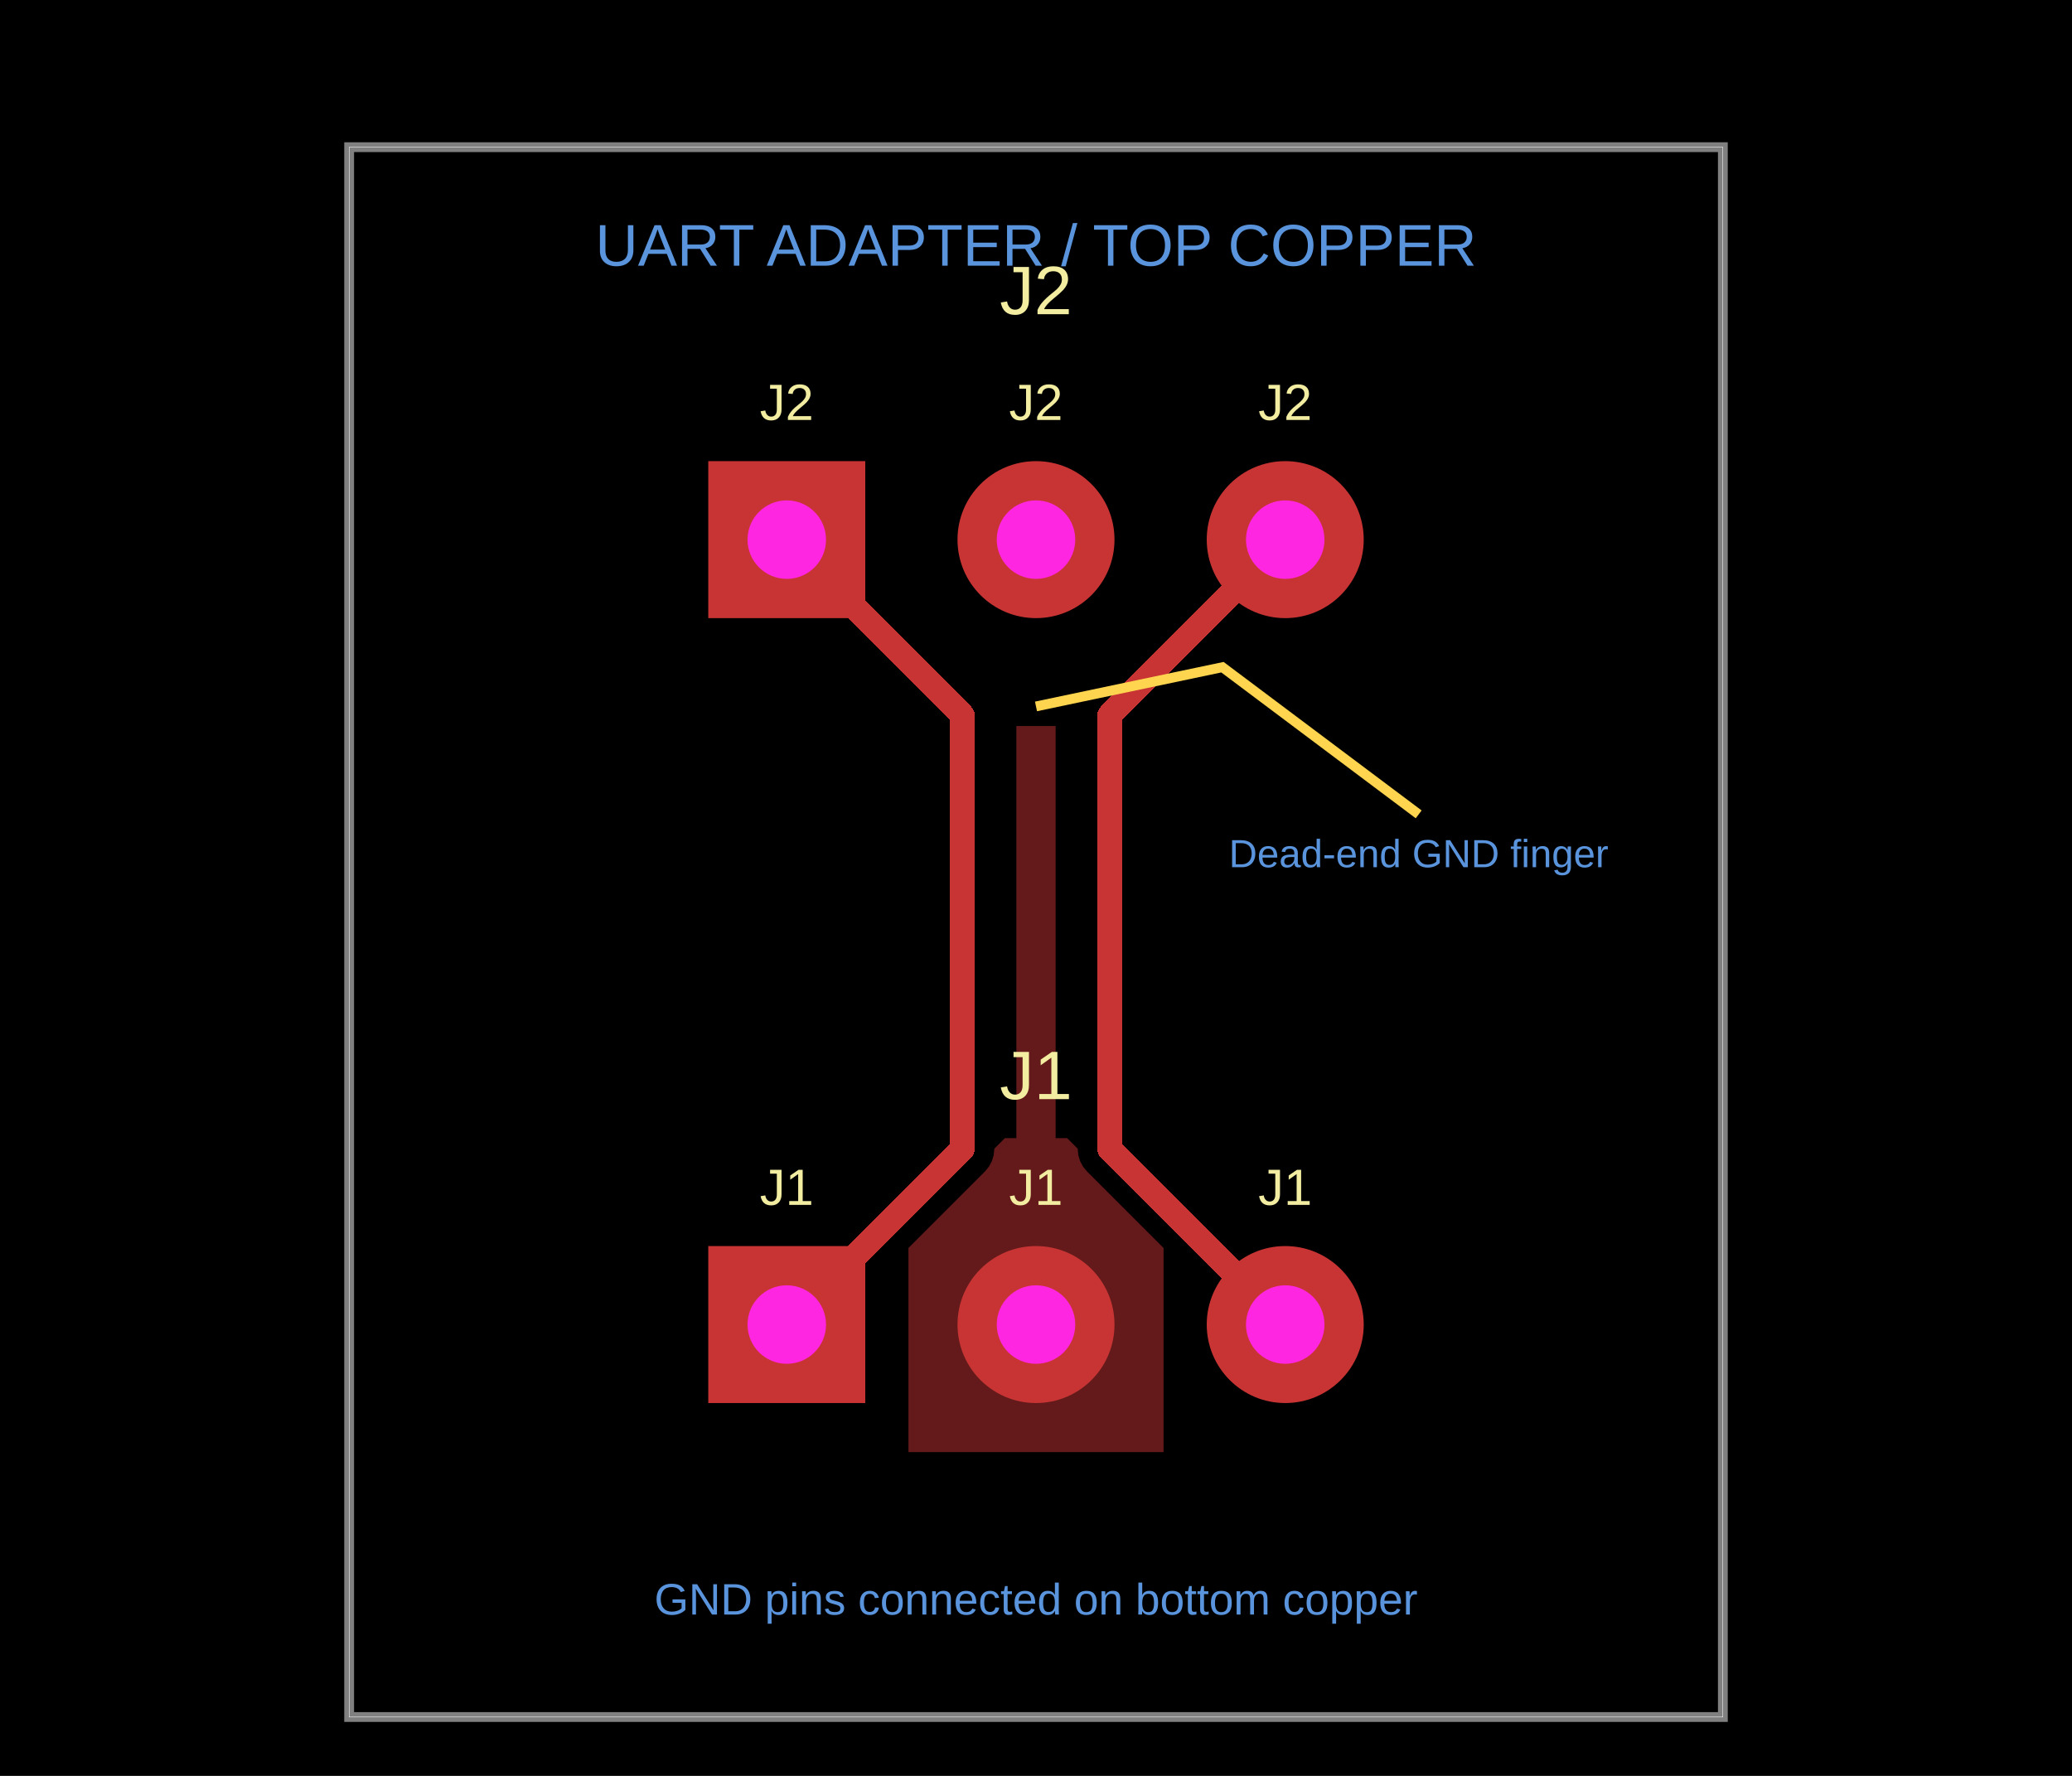
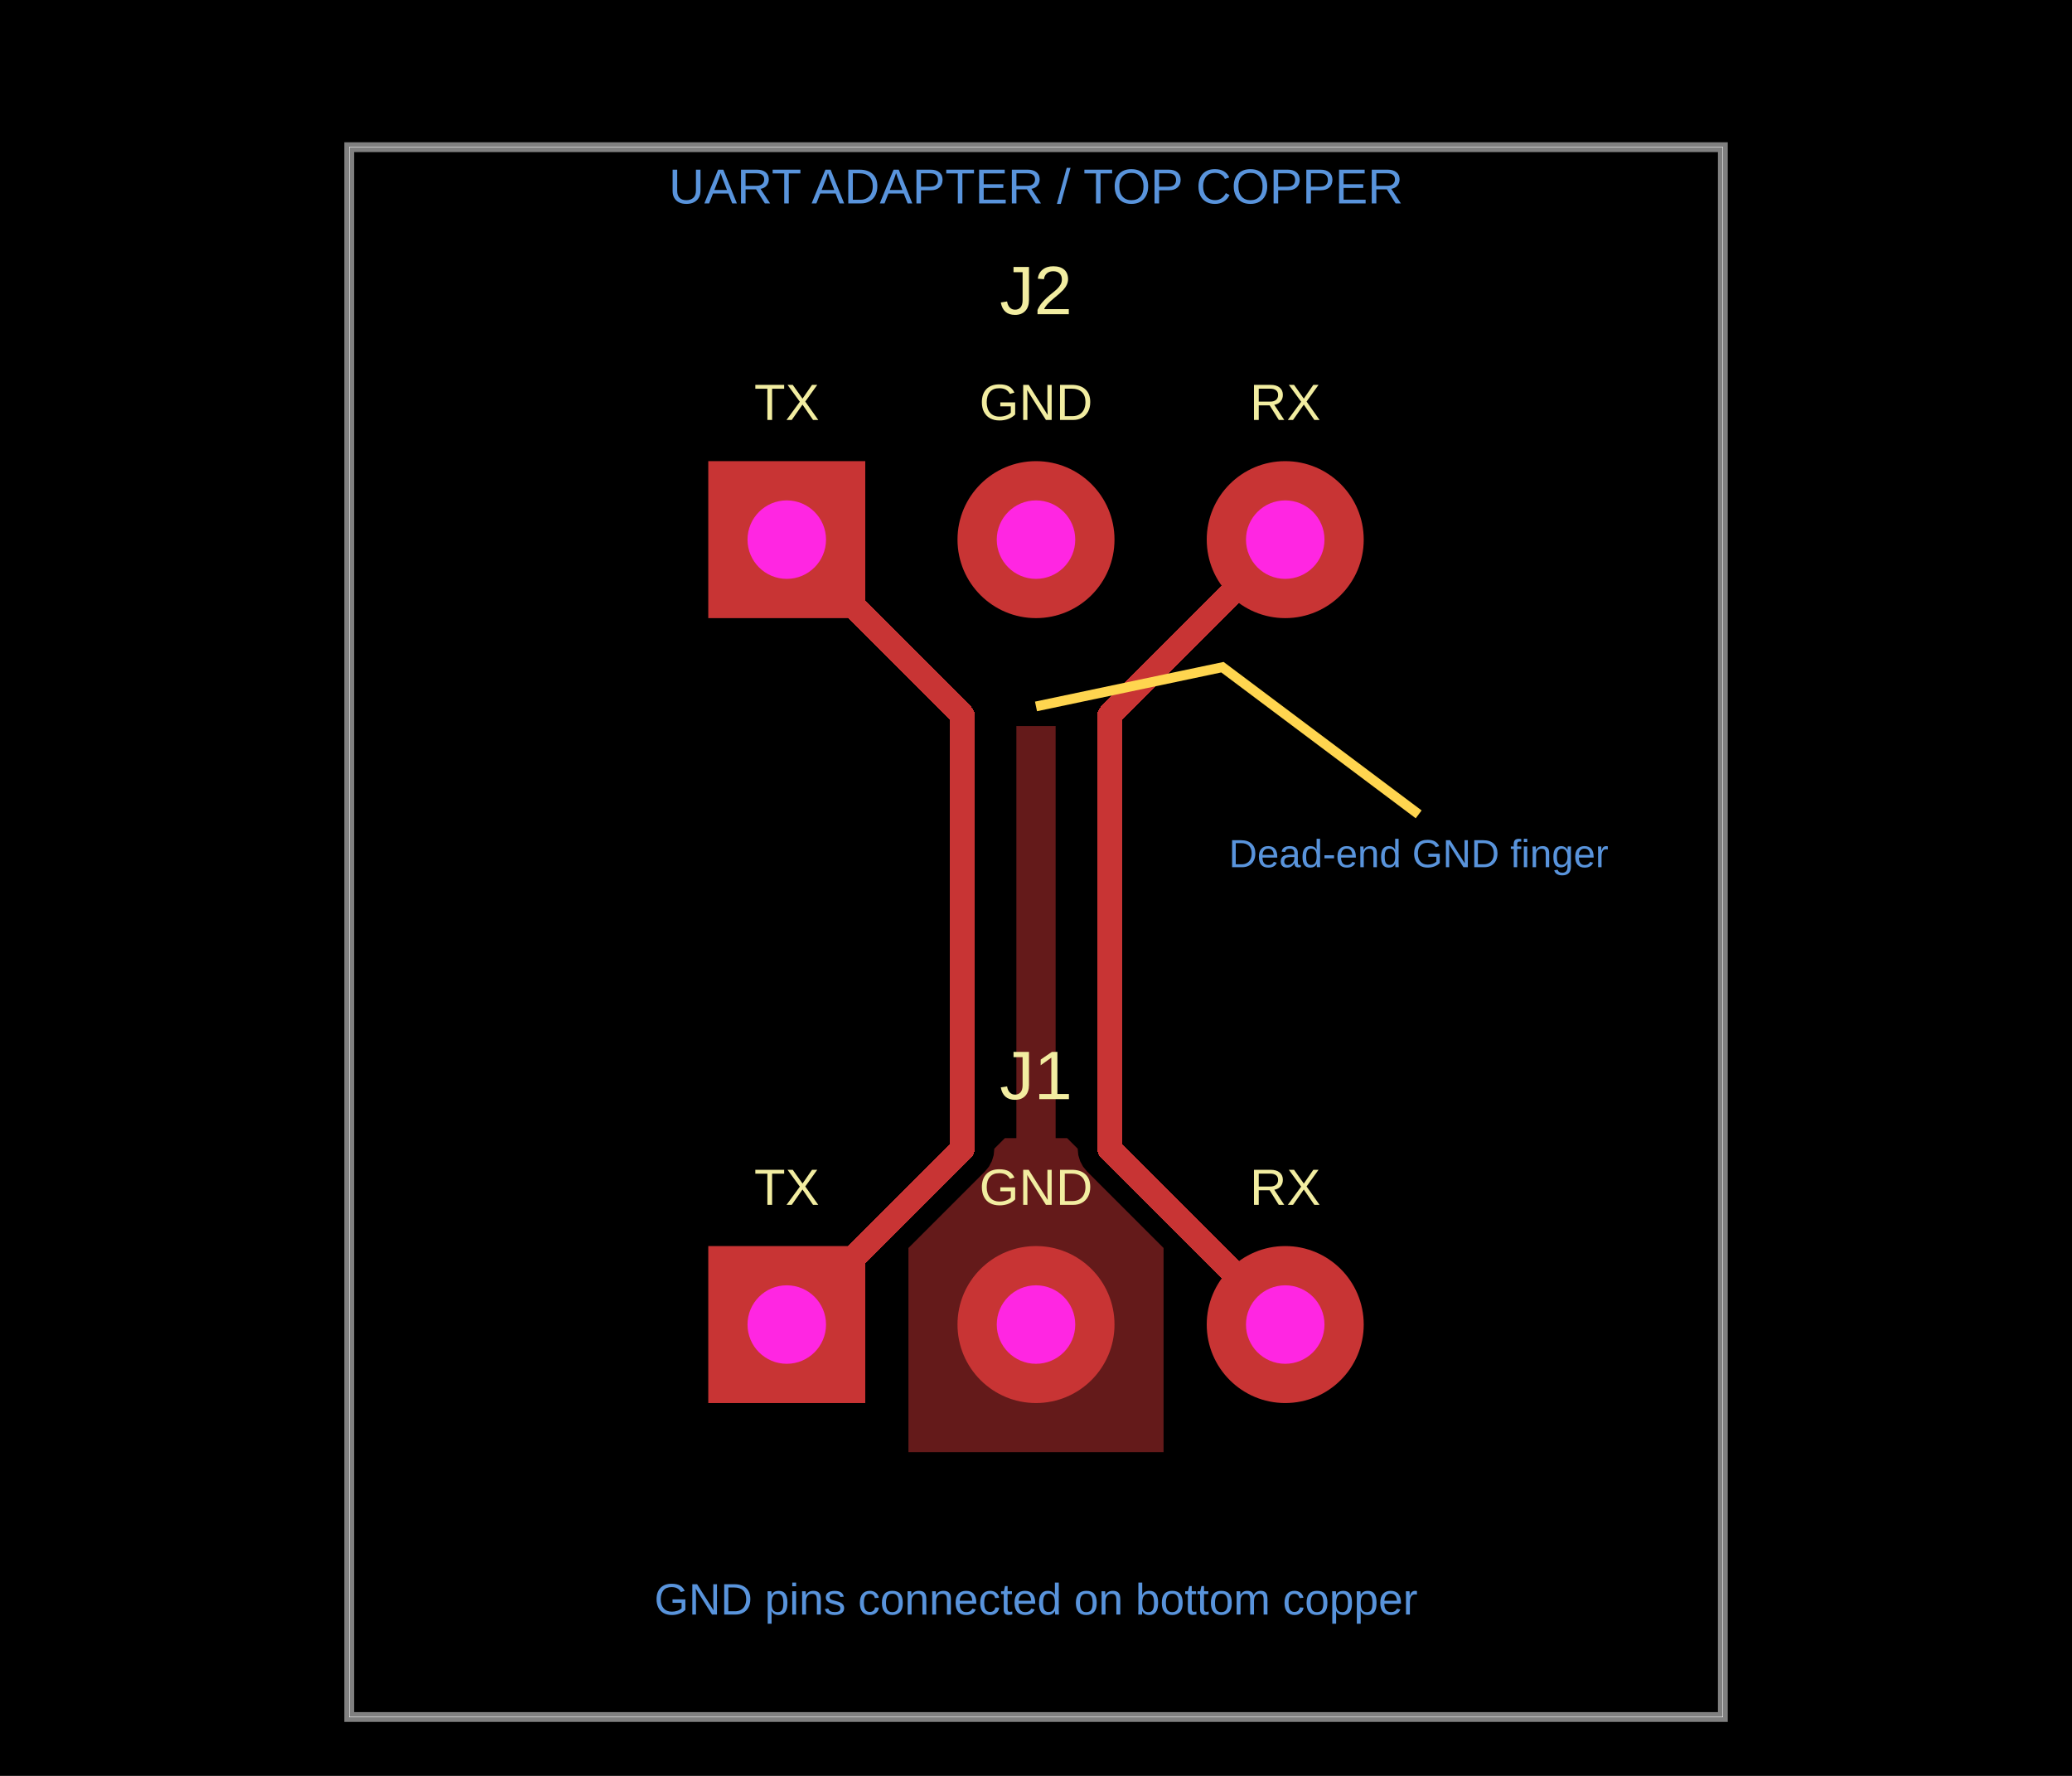
<svg xmlns="http://www.w3.org/2000/svg" width="1400" height="1200" data-software-used-string="@tscircuit/core@0.0.2142">
  <style />
  <defs class="copper-pour-trace-mask-defs">
    <mask id="copper-pour-trace-mask-top" maskUnits="userSpaceOnUse" x="0" y="0" width="1400" height="1200">
      <rect x="0" y="0" width="1400" height="1200" fill="#fff" />
      <path d="M 613.812 981.215 L 613.812 843.29 L 665.512 791.59 L 668.192 788.324 L 670.183 784.599 L 671.409 780.557 L 671.823 776.354 L 671.823 776.211 L 678.973 769.061 L 686.74 769.061 L 686.74 755.801 L 686.74 490.608 L 713.26 490.608 L 713.26 742.541 L 713.26 769.061 L 721.027 769.061 L 728.177 776.211 L 728.177 776.354 L 728.591 780.557 L 729.817 784.599 L 731.808 788.324 L 734.488 791.59 L 786.188 843.29 L 786.188 981.215 L 613.812 981.215 Z" fill-rule="evenodd" fill="#000" />
    </mask>
  </defs>
  <rect class="boundary" x="0" y="0" fill="#000" width="1400" height="1200" data-type="pcb_background" data-pcb-layer="global" />
  <rect class="pcb-boundary" fill="none" stroke="#fff" stroke-width="0.3" x="235.912" y="99.448" width="928.177" height="1060.773" data-type="pcb_boundary" data-pcb-layer="global" />
  <path class="pcb-board" d="M 235.912 1160.221 L 1164.088 1160.221 L 1164.088 99.448 L 235.912 99.448 Z" fill="none" stroke="rgba(255, 255, 255, 0.5)" stroke-width="6.63" data-type="pcb_board" data-pcb-layer="board" />
  <g class="pcb-trace-mask-group" mask="url(#copper-pour-trace-mask-top)">
    <path class="pcb-trace" stroke="rgb(200, 52, 52)" fill="none" stroke-width="16.575" stroke-linecap="round" stroke-linejoin="round" shape-rendering="crispEdges" data-type="pcb_trace" data-pcb-layer="top" d="M 531.602 895.028 L 650.276 776.354 M 650.276 776.354 L 650.276 483.315 M 650.276 483.315 L 531.602 364.641 M 868.398 895.028 L 749.724 776.354 M 749.724 776.354 L 749.724 483.315 M 749.724 483.315 L 868.398 364.641" />
  </g>
  <path class="pcb-copper-pour pcb-copper-pour-brep" d="M 613.812 981.215 L 613.812 843.29 L 665.512 791.59 L 668.192 788.324 L 670.183 784.599 L 671.409 780.557 L 671.823 776.354 L 671.823 776.211 L 678.973 769.061 L 686.74 769.061 L 686.74 755.801 L 686.74 490.608 L 713.26 490.608 L 713.26 742.541 L 713.26 769.061 L 721.027 769.061 L 728.177 776.211 L 728.177 776.354 L 728.591 780.557 L 729.817 784.599 L 731.808 788.324 L 734.488 791.59 L 786.188 843.29 L 786.188 981.215 L 613.812 981.215 Z" fill-rule="evenodd" fill="rgb(200, 52, 52)" fill-opacity="0.5" data-type="pcb_copper_pour" data-pcb-layer="top" />
-   <text x="0" y="0" dx="0" dy="0" fill="#f2eda1" font-family="Arial, sans-serif" font-size="34.475" text-anchor="middle" dominant-baseline="central" transform="matrix(1,0,0,1,531.6022,802.2099)" class="pcb-silkscreen-text pcb-silkscreen-top" data-pcb-silkscreen-text-id="pcb_silkscreen_text_0" stroke="none" data-type="pcb_silkscreen_text" data-pcb-layer="top">J1</text>
-   <text x="0" y="0" dx="0" dy="0" fill="#f2eda1" font-family="Arial, sans-serif" font-size="34.475" text-anchor="middle" dominant-baseline="central" transform="matrix(1,0,0,1,700,802.2099)" class="pcb-silkscreen-text pcb-silkscreen-top" data-pcb-silkscreen-text-id="pcb_silkscreen_text_1" stroke="none" data-type="pcb_silkscreen_text" data-pcb-layer="top">J1</text>
-   <text x="0" y="0" dx="0" dy="0" fill="#f2eda1" font-family="Arial, sans-serif" font-size="34.475" text-anchor="middle" dominant-baseline="central" transform="matrix(1,0,0,1,868.3978,802.2099)" class="pcb-silkscreen-text pcb-silkscreen-top" data-pcb-silkscreen-text-id="pcb_silkscreen_text_2" stroke="none" data-type="pcb_silkscreen_text" data-pcb-layer="top">J1</text>
+   <text x="0" y="0" dx="0" dy="0" fill="#f2eda1" font-family="Arial, sans-serif" font-size="34.475" text-anchor="middle" dominant-baseline="central" transform="matrix(1,0,0,1,531.6022,802.2099)" class="pcb-silkscreen-text pcb-silkscreen-top" data-pcb-silkscreen-text-id="pcb_silkscreen_text_0" stroke="none" data-type="pcb_silkscreen_text" data-pcb-layer="top">TX</text>
+   <text x="0" y="0" dx="0" dy="0" fill="#f2eda1" font-family="Arial, sans-serif" font-size="34.475" text-anchor="middle" dominant-baseline="central" transform="matrix(1,0,0,1,700,802.2099)" class="pcb-silkscreen-text pcb-silkscreen-top" data-pcb-silkscreen-text-id="pcb_silkscreen_text_1" stroke="none" data-type="pcb_silkscreen_text" data-pcb-layer="top">GND</text>
+   <text x="0" y="0" dx="0" dy="0" fill="#f2eda1" font-family="Arial, sans-serif" font-size="34.475" text-anchor="middle" dominant-baseline="central" transform="matrix(1,0,0,1,868.3978,802.2099)" class="pcb-silkscreen-text pcb-silkscreen-top" data-pcb-silkscreen-text-id="pcb_silkscreen_text_2" stroke="none" data-type="pcb_silkscreen_text" data-pcb-layer="top">RX</text>
  <text x="0" y="0" dx="0" dy="0" fill="#f2eda1" font-family="Arial, sans-serif" font-size="46.409" text-anchor="middle" dominant-baseline="central" transform="matrix(1,0,0,1,700,726.6298)" class="pcb-silkscreen-text pcb-silkscreen-top" data-pcb-silkscreen-text-id="pcb_silkscreen_text_3" stroke="none" data-type="pcb_silkscreen_text" data-pcb-layer="top">J1</text>
-   <text x="0" y="0" dx="0" dy="0" fill="#f2eda1" font-family="Arial, sans-serif" font-size="34.475" text-anchor="middle" dominant-baseline="central" transform="matrix(1,0,0,1,531.6022,271.8232)" class="pcb-silkscreen-text pcb-silkscreen-top" data-pcb-silkscreen-text-id="pcb_silkscreen_text_4" stroke="none" data-type="pcb_silkscreen_text" data-pcb-layer="top">J2</text>
-   <text x="0" y="0" dx="0" dy="0" fill="#f2eda1" font-family="Arial, sans-serif" font-size="34.475" text-anchor="middle" dominant-baseline="central" transform="matrix(1,0,0,1,700,271.8232)" class="pcb-silkscreen-text pcb-silkscreen-top" data-pcb-silkscreen-text-id="pcb_silkscreen_text_5" stroke="none" data-type="pcb_silkscreen_text" data-pcb-layer="top">J2</text>
-   <text x="0" y="0" dx="0" dy="0" fill="#f2eda1" font-family="Arial, sans-serif" font-size="34.475" text-anchor="middle" dominant-baseline="central" transform="matrix(1,0,0,1,868.3978,271.8232)" class="pcb-silkscreen-text pcb-silkscreen-top" data-pcb-silkscreen-text-id="pcb_silkscreen_text_6" stroke="none" data-type="pcb_silkscreen_text" data-pcb-layer="top">J2</text>
+   <text x="0" y="0" dx="0" dy="0" fill="#f2eda1" font-family="Arial, sans-serif" font-size="34.475" text-anchor="middle" dominant-baseline="central" transform="matrix(1,0,0,1,531.6022,271.8232)" class="pcb-silkscreen-text pcb-silkscreen-top" data-pcb-silkscreen-text-id="pcb_silkscreen_text_4" stroke="none" data-type="pcb_silkscreen_text" data-pcb-layer="top">TX</text>
+   <text x="0" y="0" dx="0" dy="0" fill="#f2eda1" font-family="Arial, sans-serif" font-size="34.475" text-anchor="middle" dominant-baseline="central" transform="matrix(1,0,0,1,700,271.8232)" class="pcb-silkscreen-text pcb-silkscreen-top" data-pcb-silkscreen-text-id="pcb_silkscreen_text_5" stroke="none" data-type="pcb_silkscreen_text" data-pcb-layer="top">GND</text>
+   <text x="0" y="0" dx="0" dy="0" fill="#f2eda1" font-family="Arial, sans-serif" font-size="34.475" text-anchor="middle" dominant-baseline="central" transform="matrix(1,0,0,1,868.3978,271.8232)" class="pcb-silkscreen-text pcb-silkscreen-top" data-pcb-silkscreen-text-id="pcb_silkscreen_text_6" stroke="none" data-type="pcb_silkscreen_text" data-pcb-layer="top">RX</text>
  <text x="0" y="0" dx="0" dy="0" fill="#f2eda1" font-family="Arial, sans-serif" font-size="46.409" text-anchor="middle" dominant-baseline="central" transform="matrix(1,0,0,1,700,196.2431)" class="pcb-silkscreen-text pcb-silkscreen-top" data-pcb-silkscreen-text-id="pcb_silkscreen_text_7" stroke="none" data-type="pcb_silkscreen_text" data-pcb-layer="top">J2</text>
  <g data-type="pcb_plated_hole" data-pcb-layer="through" data-pad-name="J1.TX">
    <rect class="pcb-hole-outer-pad" fill="rgb(200, 52, 52)" x="478.564" y="841.989" width="106.077" height="106.077" data-type="pcb_plated_hole" data-pcb-layer="top" />
    <circle class="pcb-hole-inner" fill="#FF26E2" cx="531.602" cy="895.028" r="26.519" data-type="pcb_plated_hole_drill" data-pcb-layer="drill" />
  </g>
  <g data-type="pcb_plated_hole" data-pcb-layer="through" data-pad-name="J1.GND" data-pad-net-name="GND">
    <circle class="pcb-hole-outer" fill="rgb(200, 52, 52)" cx="700" cy="895.028" r="53.039" data-type="pcb_plated_hole" data-pcb-layer="top" />
    <circle class="pcb-hole-inner" fill="#FF26E2" cx="700" cy="895.028" r="26.519" data-type="pcb_plated_hole_drill" data-pcb-layer="drill" />
  </g>
  <g data-type="pcb_plated_hole" data-pcb-layer="through" data-pad-name="J1.RX">
    <circle class="pcb-hole-outer" fill="rgb(200, 52, 52)" cx="868.398" cy="895.028" r="53.039" data-type="pcb_plated_hole" data-pcb-layer="top" />
    <circle class="pcb-hole-inner" fill="#FF26E2" cx="868.398" cy="895.028" r="26.519" data-type="pcb_plated_hole_drill" data-pcb-layer="drill" />
  </g>
  <g data-type="pcb_plated_hole" data-pcb-layer="through" data-pad-name="J2.TX">
    <rect class="pcb-hole-outer-pad" fill="rgb(200, 52, 52)" x="478.564" y="311.602" width="106.077" height="106.077" data-type="pcb_plated_hole" data-pcb-layer="top" />
    <circle class="pcb-hole-inner" fill="#FF26E2" cx="531.602" cy="364.641" r="26.519" data-type="pcb_plated_hole_drill" data-pcb-layer="drill" />
  </g>
  <g data-type="pcb_plated_hole" data-pcb-layer="through" data-pad-name="J2.GND" data-pad-net-name="GND">
    <circle class="pcb-hole-outer" fill="rgb(200, 52, 52)" cx="700" cy="364.641" r="53.039" data-type="pcb_plated_hole" data-pcb-layer="top" />
    <circle class="pcb-hole-inner" fill="#FF26E2" cx="700" cy="364.641" r="26.519" data-type="pcb_plated_hole_drill" data-pcb-layer="drill" />
  </g>
  <g data-type="pcb_plated_hole" data-pcb-layer="through" data-pad-name="J2.RX">
    <circle class="pcb-hole-outer" fill="rgb(200, 52, 52)" cx="868.398" cy="364.641" r="53.039" data-type="pcb_plated_hole" data-pcb-layer="top" />
    <circle class="pcb-hole-inner" fill="#FF26E2" cx="868.398" cy="364.641" r="26.519" data-type="pcb_plated_hole_drill" data-pcb-layer="drill" />
  </g>
-   <text x="700" y="165.746" fill="rgb(89, 148, 220)" font-family="Arial, sans-serif" font-size="39.779" text-anchor="middle" dominant-baseline="central" class="pcb-note-text" data-type="pcb_note_text" data-pcb-note-text-id="pcb_note_text_0" data-pcb-layer="overlay">UART ADAPTER / TOP COPPER</text>
+   <text x="700" y="125.967" fill="rgb(89, 148, 220)" font-family="Arial, sans-serif" font-size="33.149" text-anchor="middle" dominant-baseline="central" class="pcb-note-text" data-type="pcb_note_text" data-pcb-note-text-id="pcb_note_text_0" data-pcb-layer="overlay">UART ADAPTER / TOP COPPER</text>
  <text x="958.564" y="576.796" fill="rgb(89, 148, 220)" font-family="Arial, sans-serif" font-size="26.519" text-anchor="middle" dominant-baseline="central" class="pcb-note-text" data-type="pcb_note_text" data-pcb-note-text-id="pcb_note_text_1" data-pcb-layer="overlay">Dead-end GND finger</text>
  <path d="M 958.564 550.276 L 825.967 450.829 L 700 477.348" stroke="#ffd54f" fill="none" stroke-width="6.63" class="pcb-note-path" data-type="pcb_note_path" data-pcb-note-path-id="pcb_note_path_0" data-pcb-layer="overlay" />
  <text x="700" y="1080.663" fill="rgb(89, 148, 220)" font-family="Arial, sans-serif" font-size="29.834" text-anchor="middle" dominant-baseline="central" class="pcb-note-text" data-type="pcb_note_text" data-pcb-note-text-id="pcb_note_text_2" data-pcb-layer="overlay">GND pins connected on bottom copper</text>
</svg>
